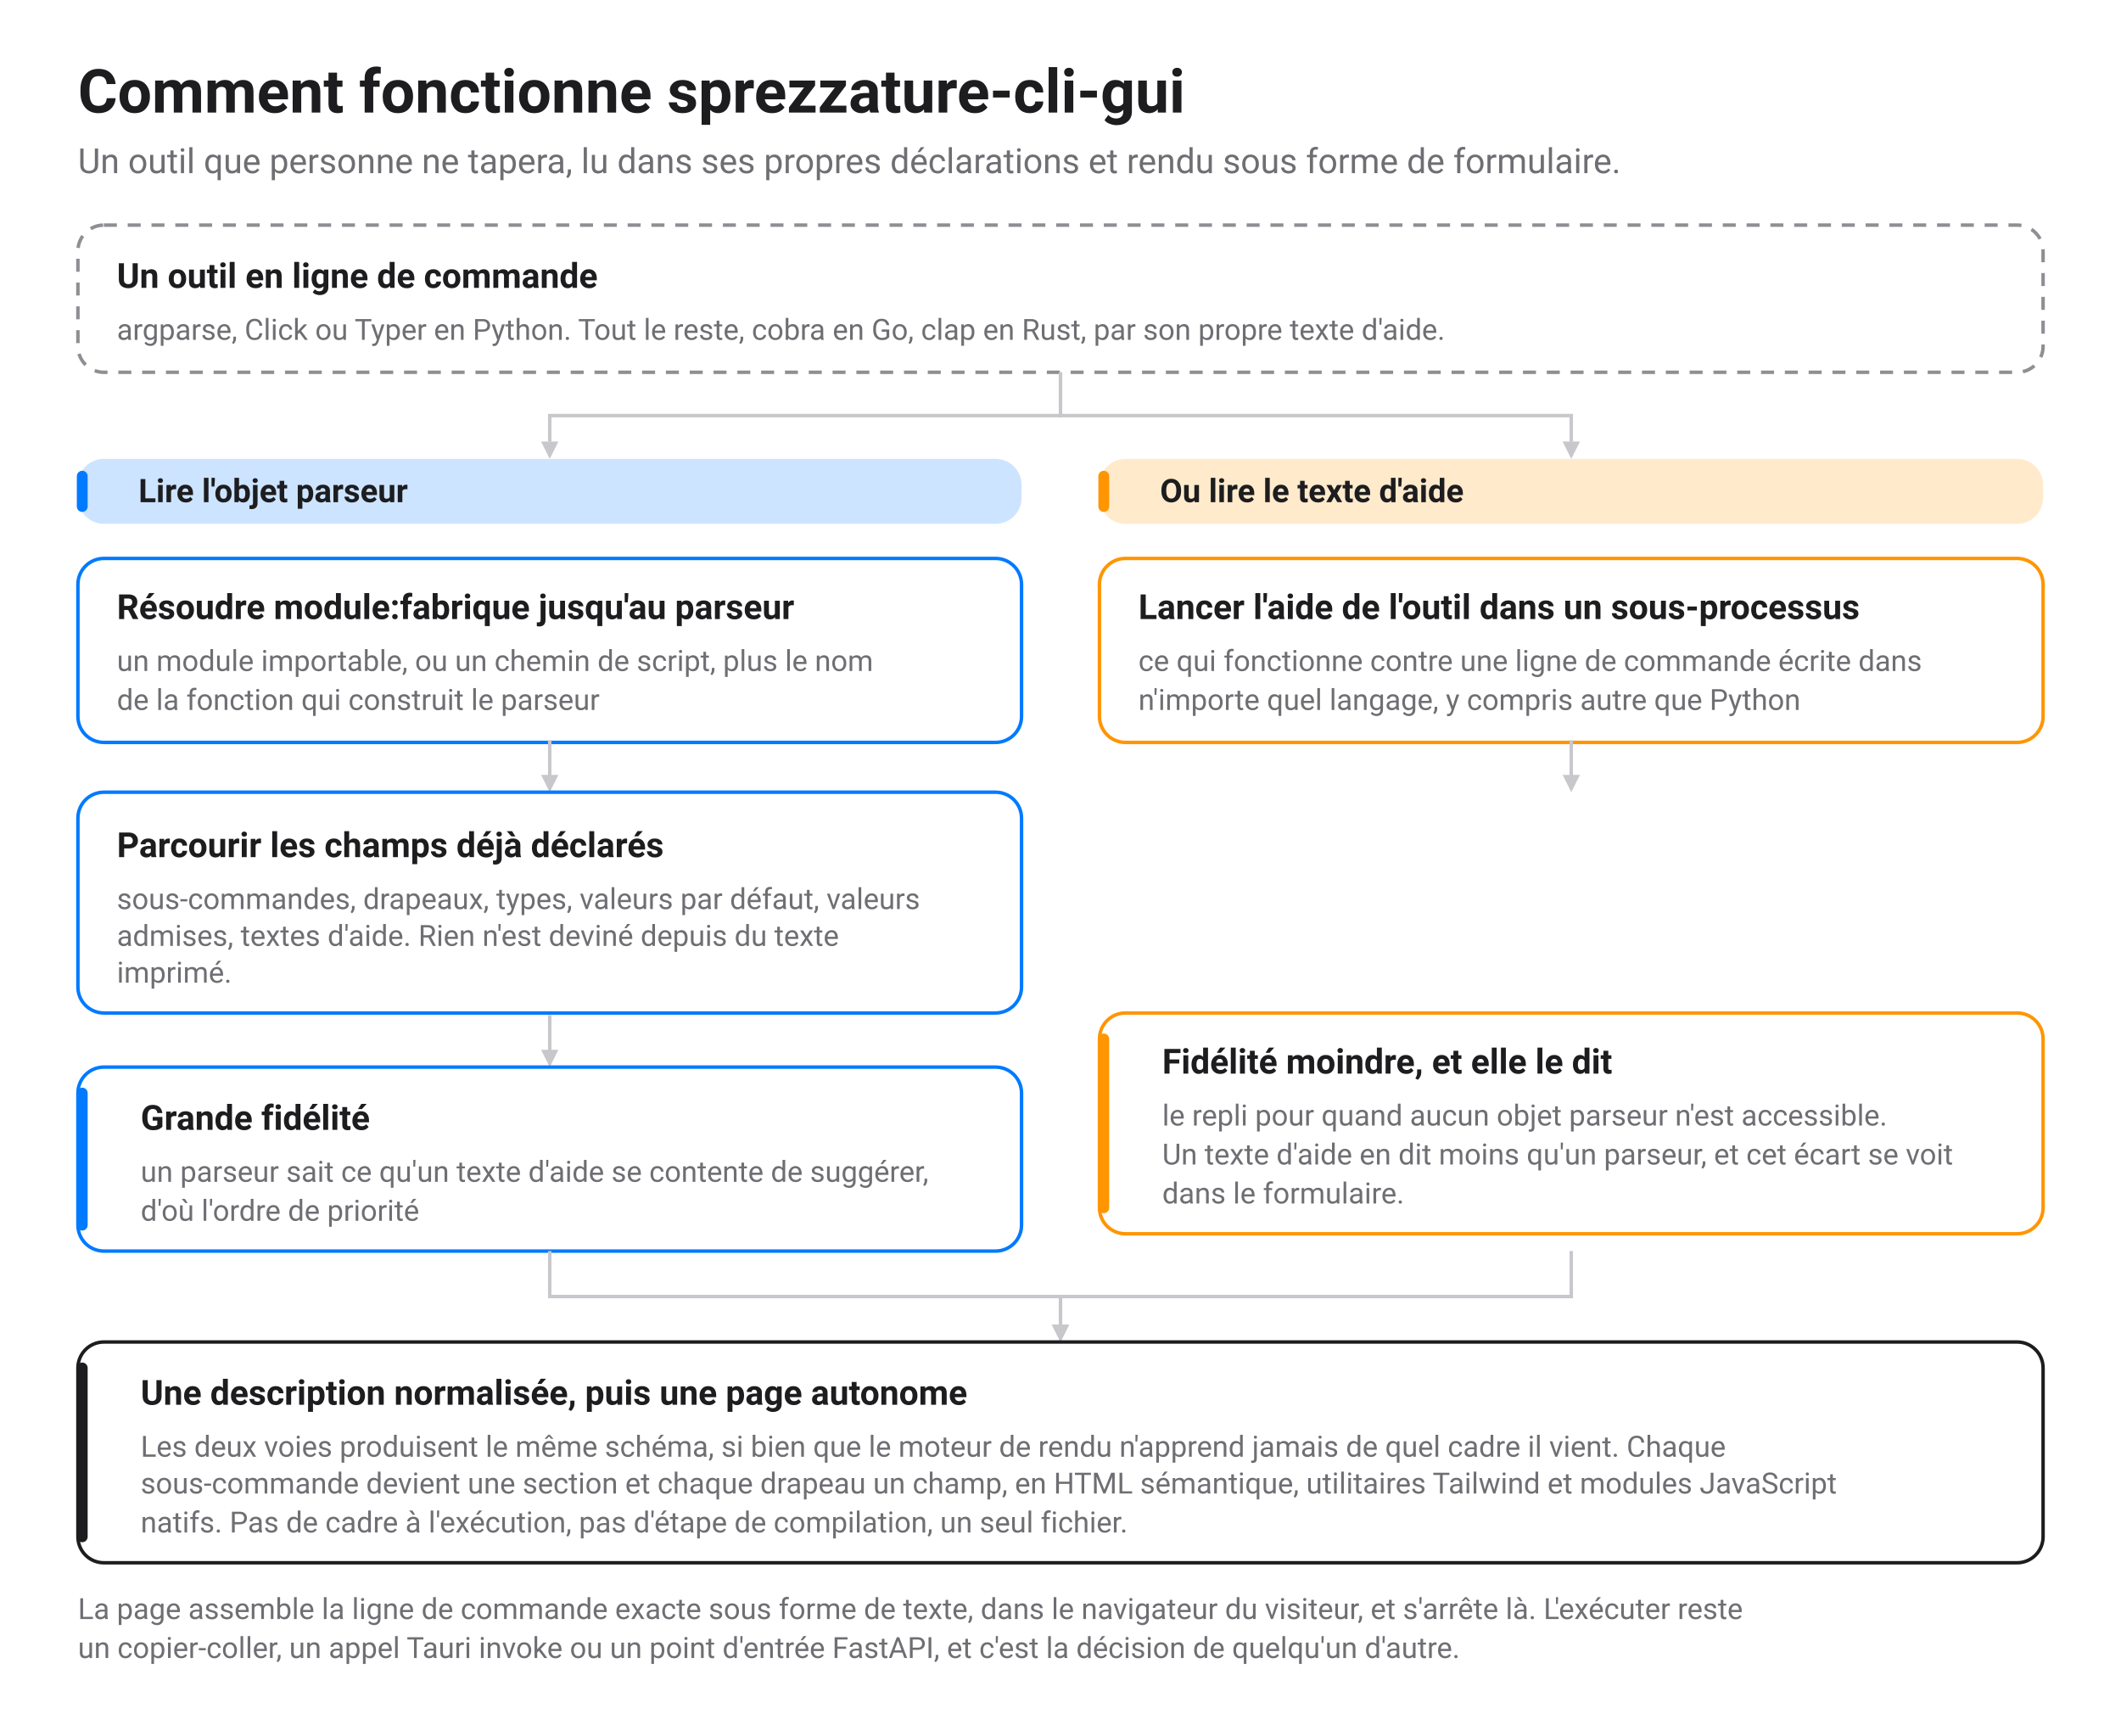
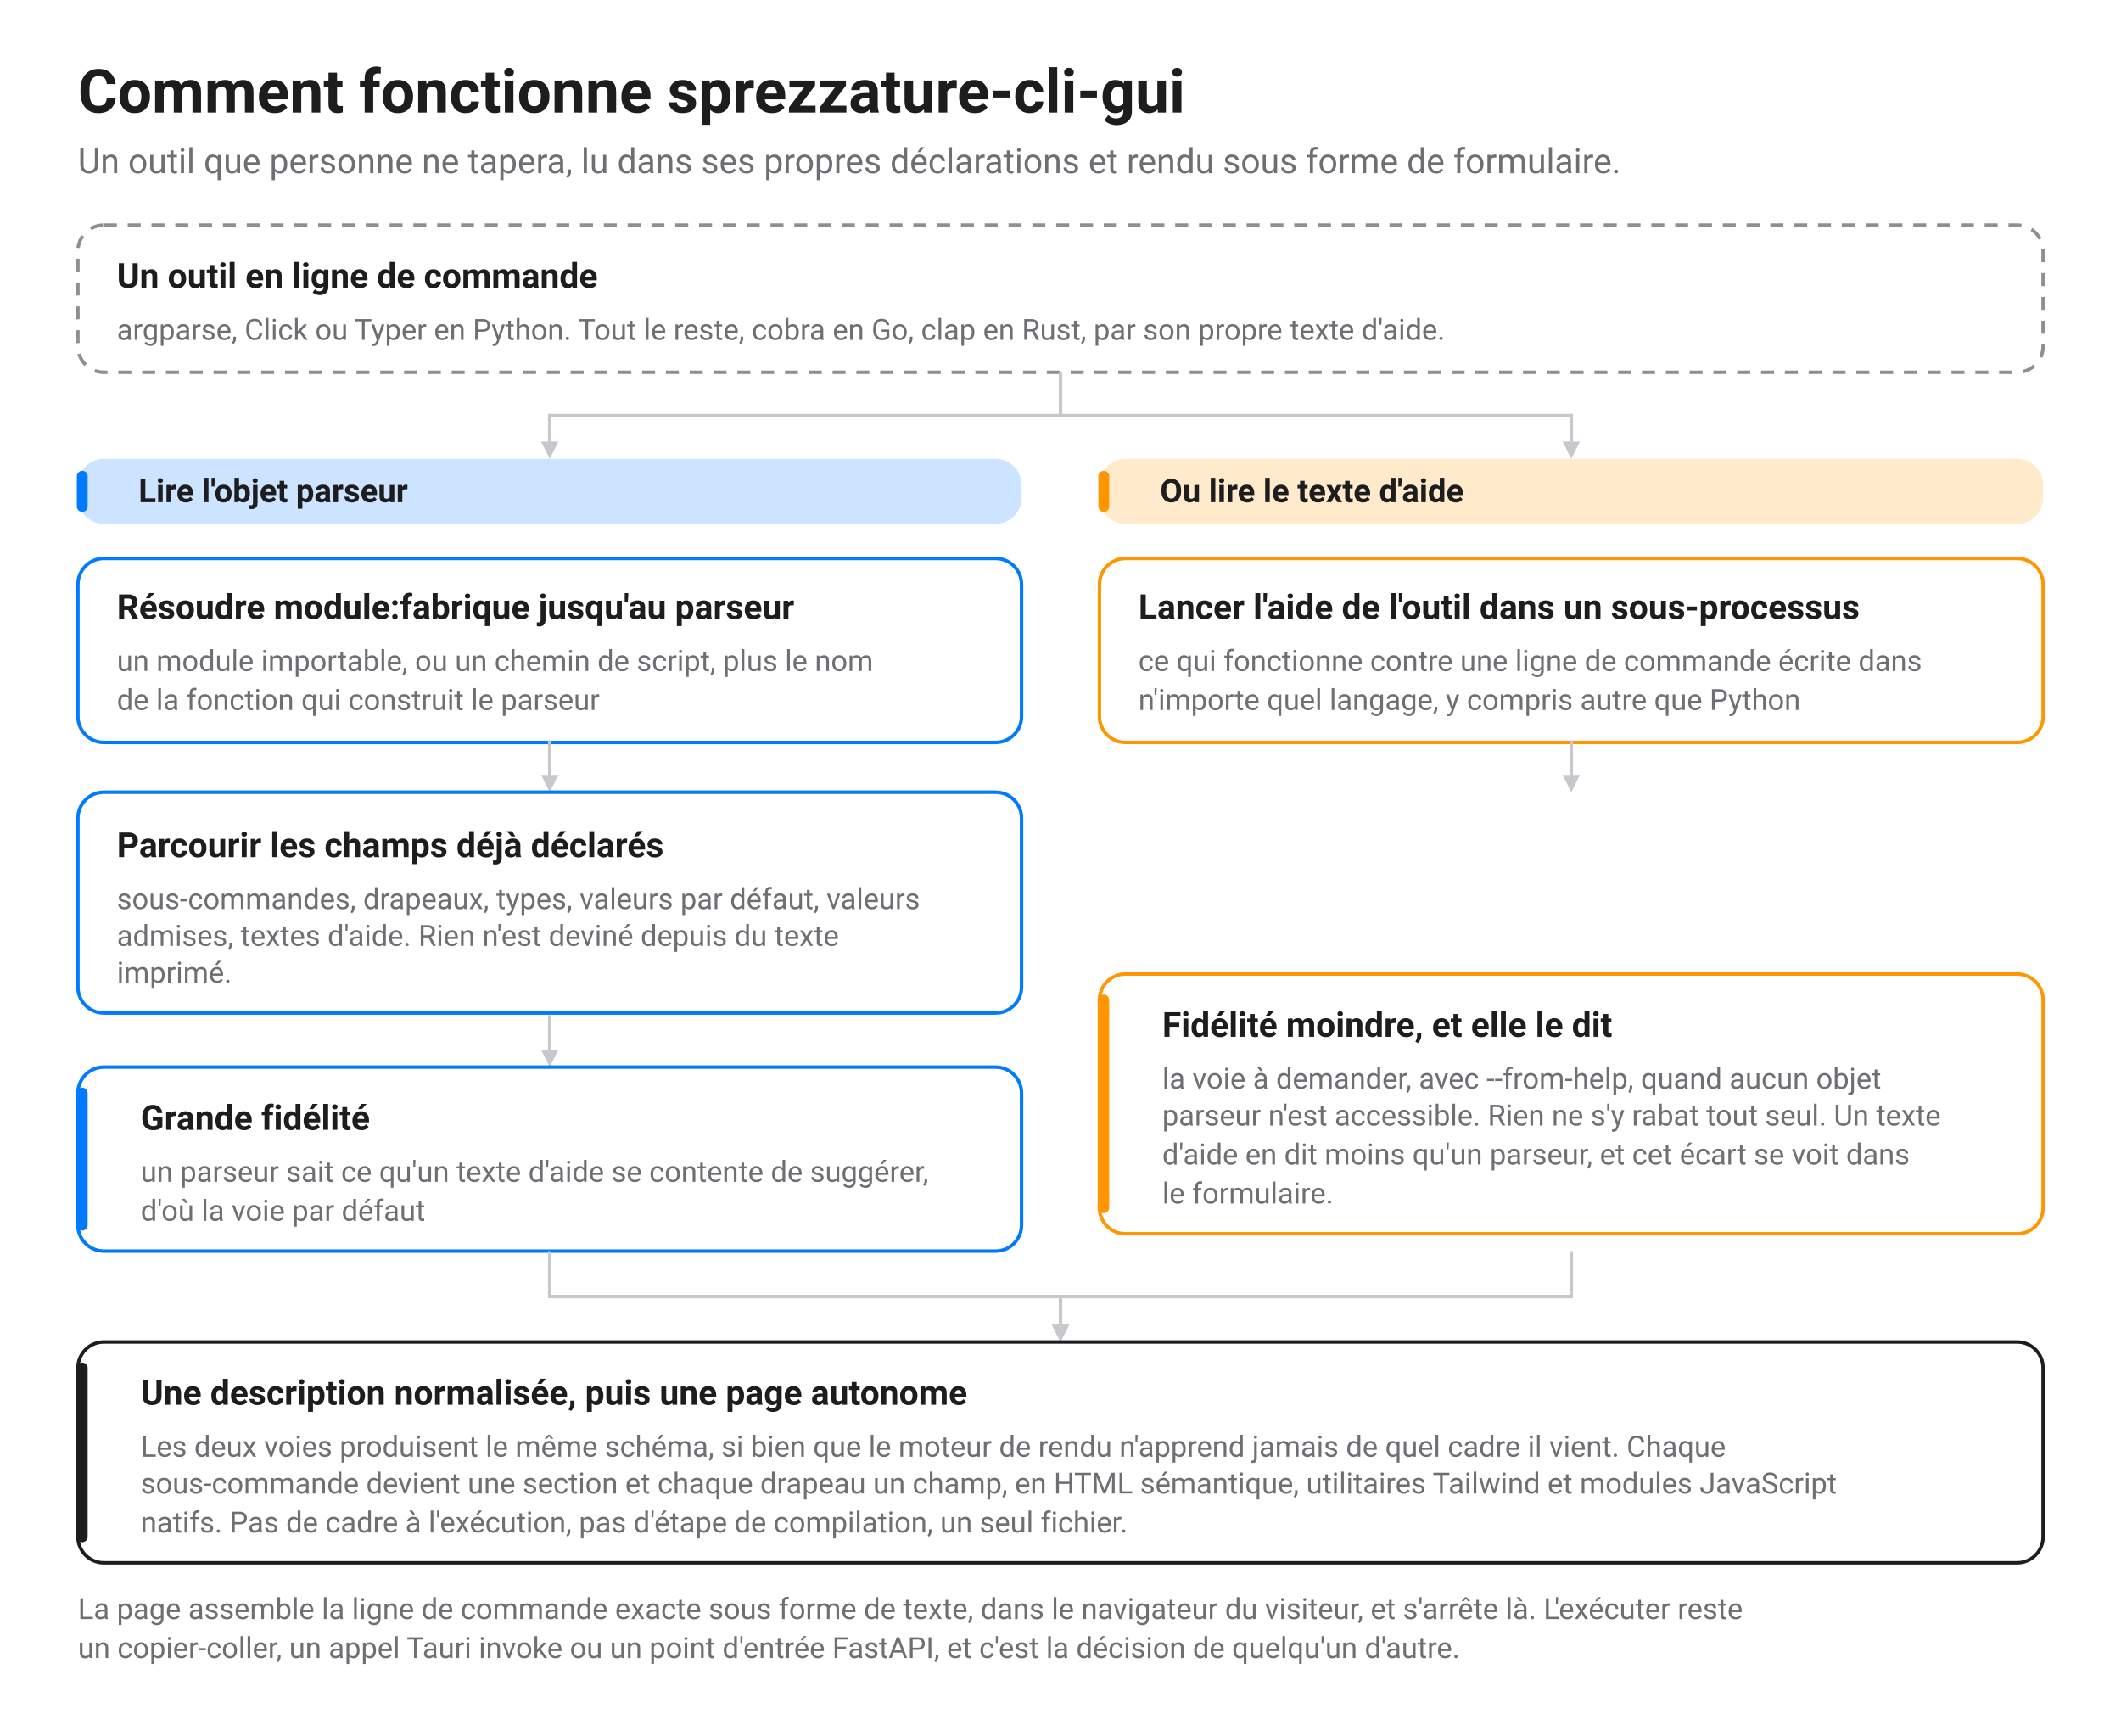
<svg xmlns="http://www.w3.org/2000/svg" width="980" height="802" viewBox="0 0 980 802" font-family="Roboto, Helvetica Neue, Helvetica, Arial, sans-serif" role="img" aria-labelledby="cli-gui-hiw-title cli-gui-hiw-desc">
  <style>@media (prefers-color-scheme: dark){rect[fill="#FFFFFF"]{fill:#141416;}rect.paper{fill:#0B0B0C;}[fill="#1D1D1F"]{fill:#F2F2F7;}[fill="#6E6E73"]{fill:#9C9CA3;}[stroke="#1D1D1F"]{stroke:#F2F2F7;}[stroke="#C7C7CC"]{stroke:#5A5A5E;}[fill="#C7C7CC"]{fill:#5A5A5E;}rect[fill="#CCE4FF"]{fill:#082646;}rect[fill="#FFEACC"]{fill:#462C09;}}</style>
  <rect class="paper" width="980" height="802" fill="#FFFFFF" />
  <text x="36" y="52" font-size="28" font-weight="700" fill="#1D1D1F">Comment fonctionne sprezzature-cli-gui</text>
  <text x="36" y="80" font-size="16" font-weight="400" fill="#6E6E73">Un outil que personne ne tapera, lu dans ses propres déclarations et rendu sous forme de formulaire.</text>
  <rect x="36" y="104" width="908" height="68" rx="12" fill="#FFFFFF" stroke="#8E8E93" stroke-width="1.6" stroke-dasharray="6 5" />
  <text x="54" y="133" font-size="16" font-weight="600" fill="#1D1D1F">Un outil en ligne de commande</text>
  <text x="54" y="157" font-size="13.5" font-weight="400" fill="#6E6E73">argparse, Click ou Typer en Python. Tout le reste, cobra en Go, clap en Rust, par son propre texte d'aide.</text>
  <path d="M490,172 V192 H254 V204" stroke="#C7C7CC" stroke-width="1.6" fill="none" />
  <path d="M250,204 L254,212 L258,204" fill="#C7C7CC" />
  <path d="M490,172 V192 H726 V204" stroke="#C7C7CC" stroke-width="1.6" fill="none" />
  <path d="M722,204 L726,212 L730,204" fill="#C7C7CC" />
  <rect x="36" y="212" width="436" height="30" rx="12" fill="#CCE4FF" />
  <path d="M38,220 v14" stroke="#007AFF" stroke-width="5" stroke-linecap="round" fill="none" />
  <text x="64" y="232" font-size="15" font-weight="700" fill="#1D1D1F">Lire l'objet parseur</text>
  <rect x="36" y="258" width="436" height="85" rx="12" fill="#FFFFFF" stroke="#007AFF" stroke-width="1.6" />
  <text x="54" y="286" font-size="16" font-weight="600" fill="#1D1D1F">Résoudre module:fabrique jusqu'au parseur</text>
  <text x="54" y="310" font-size="13.5" font-weight="400" fill="#6E6E73">un module importable, ou un chemin de script, plus le nom</text>
  <text x="54" y="328" font-size="13.5" font-weight="400" fill="#6E6E73">de la fonction qui construit le parseur</text>
  <path d="M254,342 v17" stroke="#C7C7CC" stroke-width="1.6" fill="none" />
  <path d="M250,358 L254,366 L258,358" fill="#C7C7CC" />
  <rect x="36" y="366" width="436" height="102" rx="12" fill="#FFFFFF" stroke="#007AFF" stroke-width="1.6" />
  <text x="54" y="396" font-size="16" font-weight="600" fill="#1D1D1F">Parcourir les champs déjà déclarés</text>
  <text x="54" y="420" font-size="13.5" font-weight="400" fill="#6E6E73">sous-commandes, drapeaux, types, valeurs par défaut, valeurs</text>
  <text x="54" y="437" font-size="13.5" font-weight="400" fill="#6E6E73">admises, textes d'aide. Rien n'est deviné depuis du texte</text>
  <text x="54" y="454" font-size="13.5" font-weight="400" fill="#6E6E73">imprimé.</text>
  <path d="M254,469 v17" stroke="#C7C7CC" stroke-width="1.6" fill="none" />
  <path d="M250,485 L254,493 L258,485" fill="#C7C7CC" />
  <rect x="36" y="493" width="436" height="85" rx="12" fill="#FFFFFF" stroke="#007AFF" stroke-width="1.6" />
  <path d="M38,505 v61" stroke="#007AFF" stroke-width="5" stroke-linecap="round" fill="none" />
  <text x="65" y="522" font-size="16" font-weight="600" fill="#1D1D1F">Grande fidélité</text>
  <text x="65" y="546" font-size="13.5" font-weight="400" fill="#6E6E73">un parseur sait ce qu'un texte d'aide se contente de suggérer,</text>
-   <text x="65" y="564" font-size="13.5" font-weight="400" fill="#6E6E73">d'où l'ordre de priorité</text>
+   <text x="65" y="564" font-size="13.5" font-weight="400" fill="#6E6E73">d'où la voie par défaut</text>
  <rect x="508" y="212" width="436" height="30" rx="12" fill="#FFEACC" />
  <path d="M510,220 v14" stroke="#FF9500" stroke-width="5" stroke-linecap="round" fill="none" />
  <text x="536" y="232" font-size="15" font-weight="700" fill="#1D1D1F">Ou lire le texte d'aide</text>
  <rect x="508" y="258" width="436" height="85" rx="12" fill="#FFFFFF" stroke="#FF9500" stroke-width="1.6" />
  <text x="526" y="286" font-size="16" font-weight="600" fill="#1D1D1F">Lancer l'aide de l'outil dans un sous-processus</text>
  <text x="526" y="310" font-size="13.5" font-weight="400" fill="#6E6E73">ce qui fonctionne contre une ligne de commande écrite dans</text>
  <text x="526" y="328" font-size="13.5" font-weight="400" fill="#6E6E73">n'importe quel langage, y compris autre que Python</text>
  <path d="M726,342 v17" stroke="#C7C7CC" stroke-width="1.6" fill="none" />
  <path d="M722,358 L726,366 L730,358" fill="#C7C7CC" />
-   <rect x="508" y="468" width="436" height="102" rx="12" fill="#FFFFFF" stroke="#FF9500" stroke-width="1.6" />
-   <path d="M510,480 v78" stroke="#FF9500" stroke-width="5" stroke-linecap="round" fill="none" />
-   <text x="537" y="496" font-size="16" font-weight="600" fill="#1D1D1F">Fidélité moindre, et elle le dit</text>
-   <text x="537" y="520" font-size="13.5" font-weight="400" fill="#6E6E73">le repli pour quand aucun objet parseur n'est accessible.</text>
-   <text x="537" y="538" font-size="13.5" font-weight="400" fill="#6E6E73">Un texte d'aide en dit moins qu'un parseur, et cet écart se voit</text>
-   <text x="537" y="556" font-size="13.5" font-weight="400" fill="#6E6E73">dans le formulaire.</text>
+   <rect x="508" y="450" width="436" height="120" rx="12" fill="#FFFFFF" stroke="#FF9500" stroke-width="1.6" />
+   <path d="M510,462 v96" stroke="#FF9500" stroke-width="5" stroke-linecap="round" fill="none" />
+   <text x="537" y="479" font-size="16" font-weight="600" fill="#1D1D1F">Fidélité moindre, et elle le dit</text>
+   <text x="537" y="503" font-size="13.5" font-weight="400" fill="#6E6E73">la voie à demander, avec --from-help, quand aucun objet</text>
+   <text x="537" y="520" font-size="13.5" font-weight="400" fill="#6E6E73">parseur n'est accessible. Rien ne s'y rabat tout seul. Un texte</text>
+   <text x="537" y="538" font-size="13.5" font-weight="400" fill="#6E6E73">d'aide en dit moins qu'un parseur, et cet écart se voit dans</text>
+   <text x="537" y="556" font-size="13.5" font-weight="400" fill="#6E6E73">le formulaire.</text>
  <path d="M254,578 V599 H490 V612" stroke="#C7C7CC" stroke-width="1.6" fill="none" />
  <path d="M486,612 L490,620 L494,612" fill="#C7C7CC" />
  <path d="M726,578 V599 H490 V612" stroke="#C7C7CC" stroke-width="1.6" fill="none" />
  <path d="M486,612 L490,620 L494,612" fill="#C7C7CC" />
  <rect x="36" y="620" width="908" height="102" rx="12" fill="#FFFFFF" stroke="#1D1D1F" stroke-width="1.6" />
  <path d="M38,632 v78" stroke="#1D1D1F" stroke-width="5" stroke-linecap="round" fill="none" />
  <text x="65" y="649" font-size="16" font-weight="600" fill="#1D1D1F">Une description normalisée, puis une page autonome</text>
  <text x="65" y="673" font-size="13.5" font-weight="400" fill="#6E6E73">Les deux voies produisent le même schéma, si bien que le moteur de rendu n'apprend jamais de quel cadre il vient. Chaque</text>
  <text x="65" y="690" font-size="13.5" font-weight="400" fill="#6E6E73">sous-commande devient une section et chaque drapeau un champ, en HTML sémantique, utilitaires Tailwind et modules JavaScript</text>
  <text x="65" y="708" font-size="13.5" font-weight="400" fill="#6E6E73">natifs. Pas de cadre à l'exécution, pas d'étape de compilation, un seul fichier.</text>
  <text x="36" y="748" font-size="13.5" font-weight="400" fill="#6E6E73">La page assemble la ligne de commande exacte sous forme de texte, dans le navigateur du visiteur, et s'arrête là. L'exécuter reste</text>
  <text x="36" y="766" font-size="13.5" font-weight="400" fill="#6E6E73">un copier-coller, un appel Tauri invoke ou un point d'entrée FastAPI, et c'est la décision de quelqu'un d'autre.</text>
</svg>
